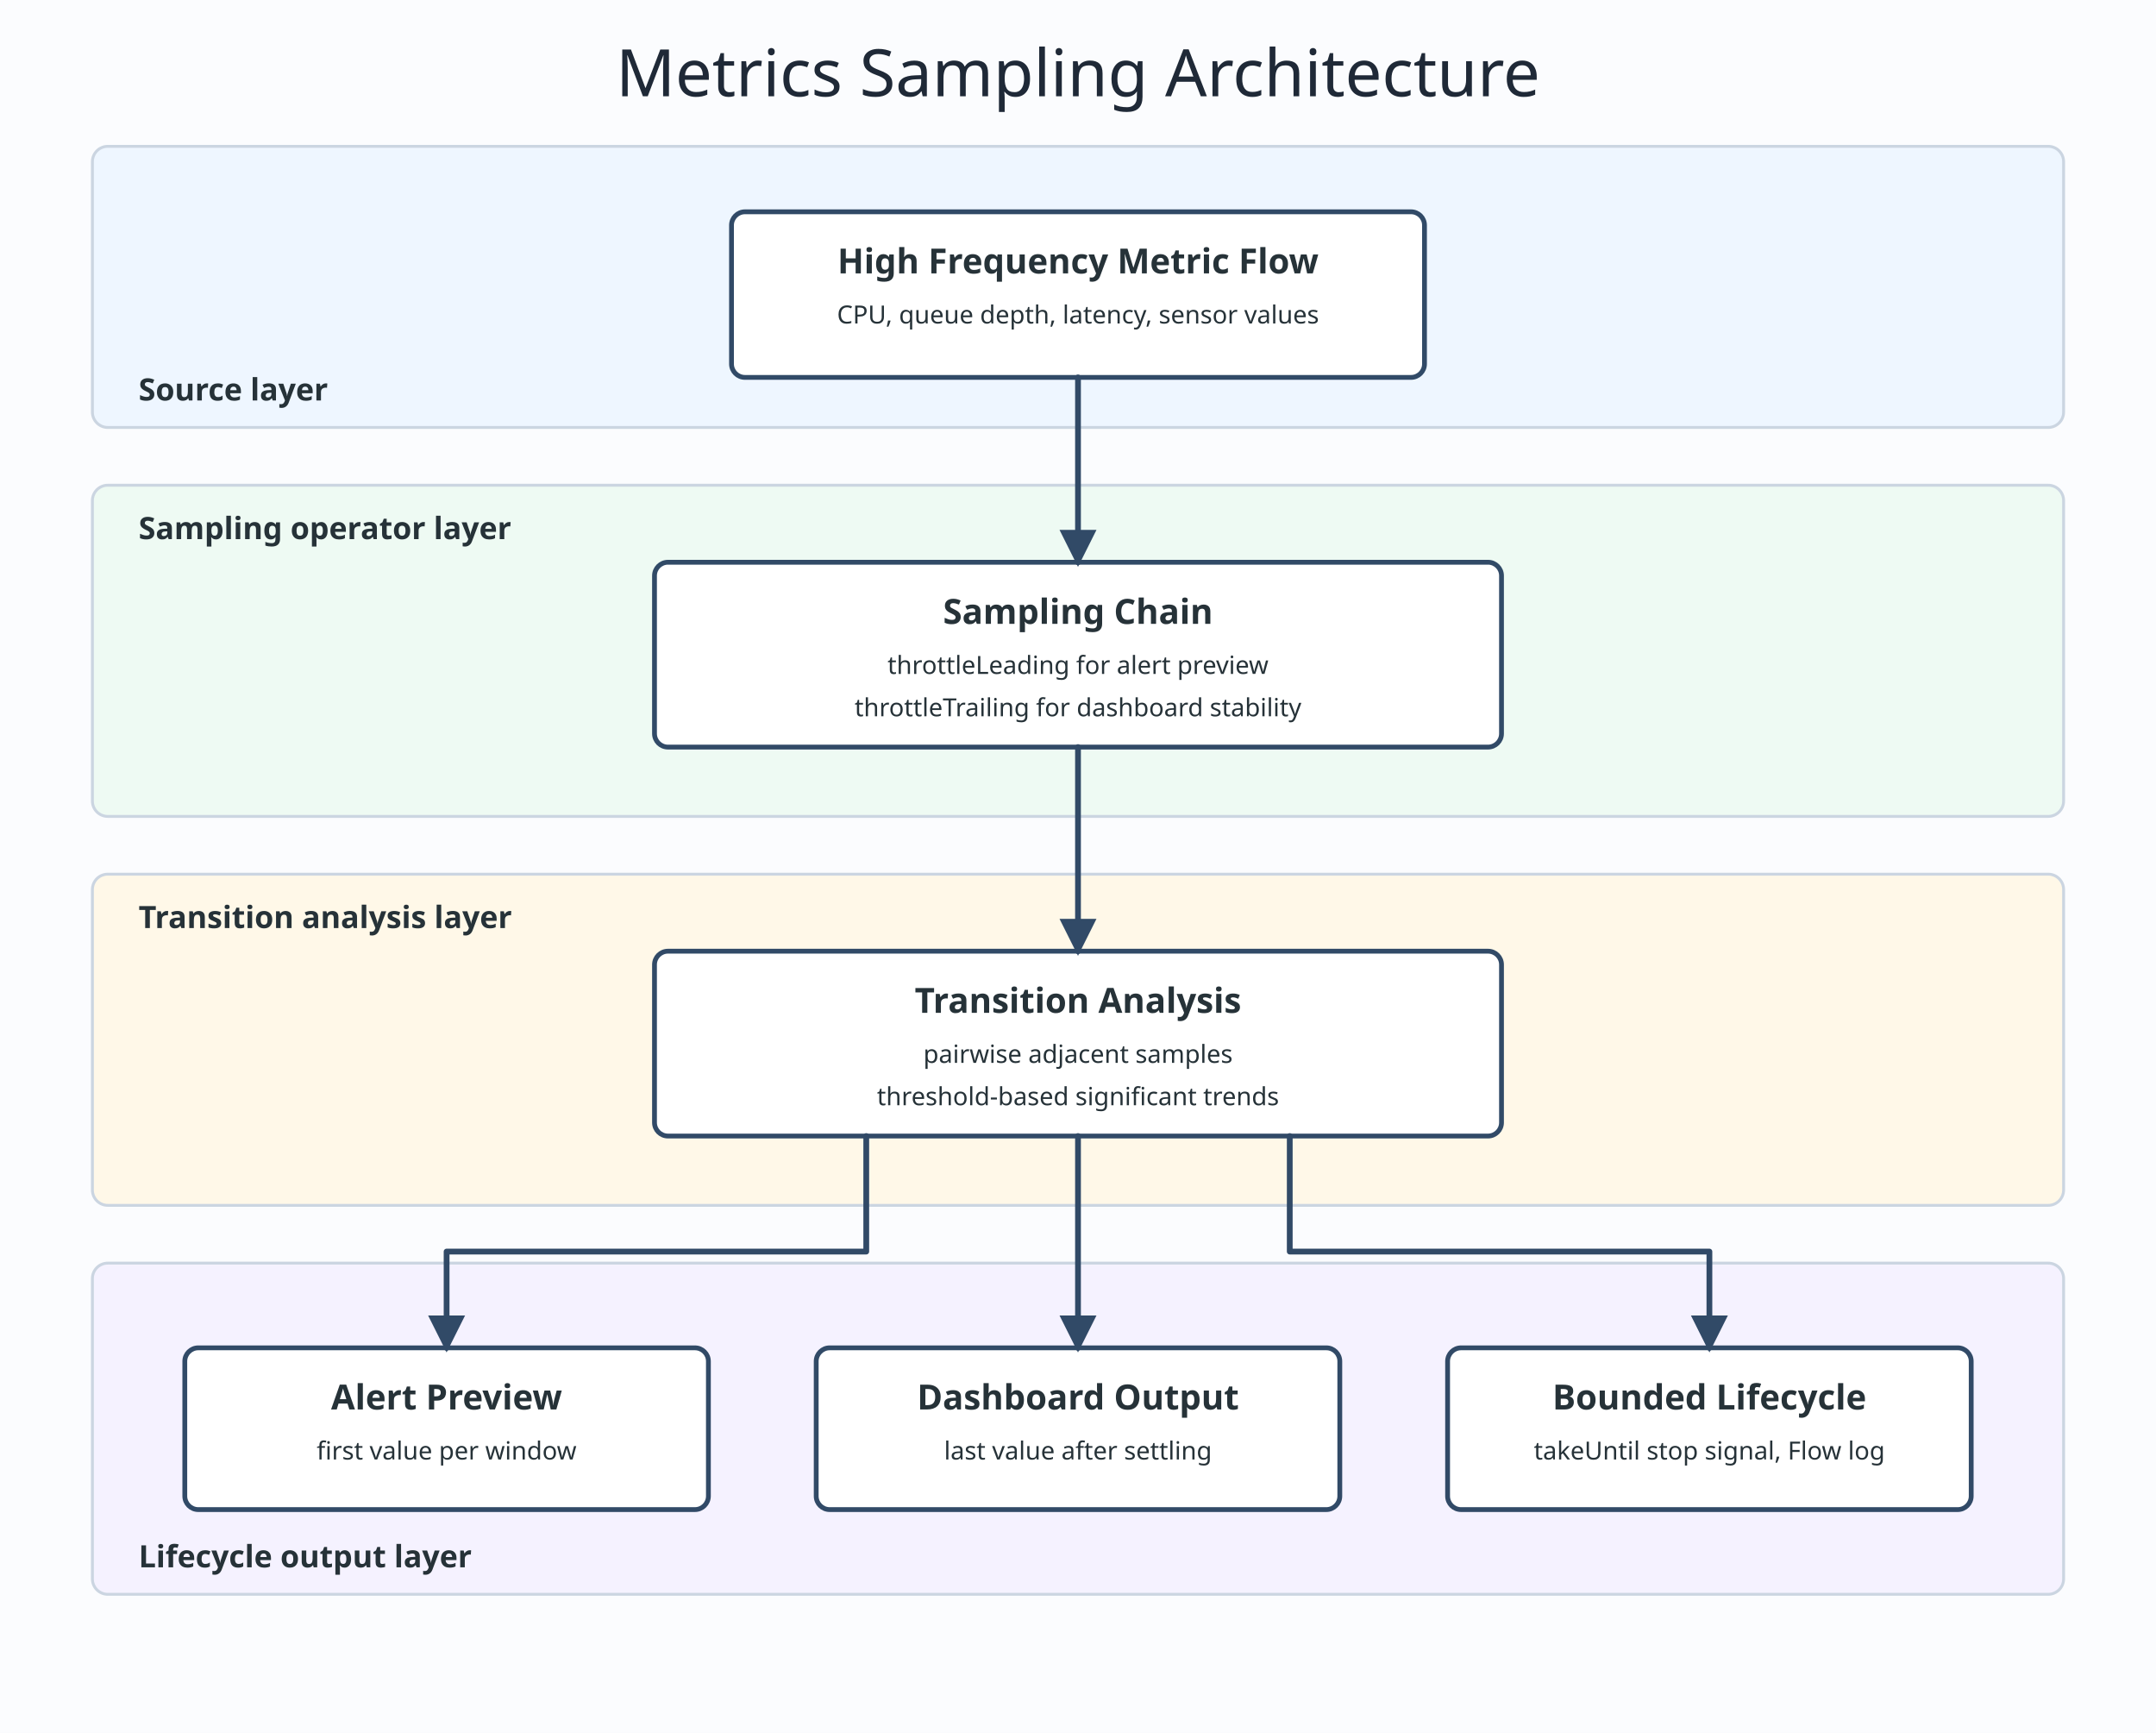
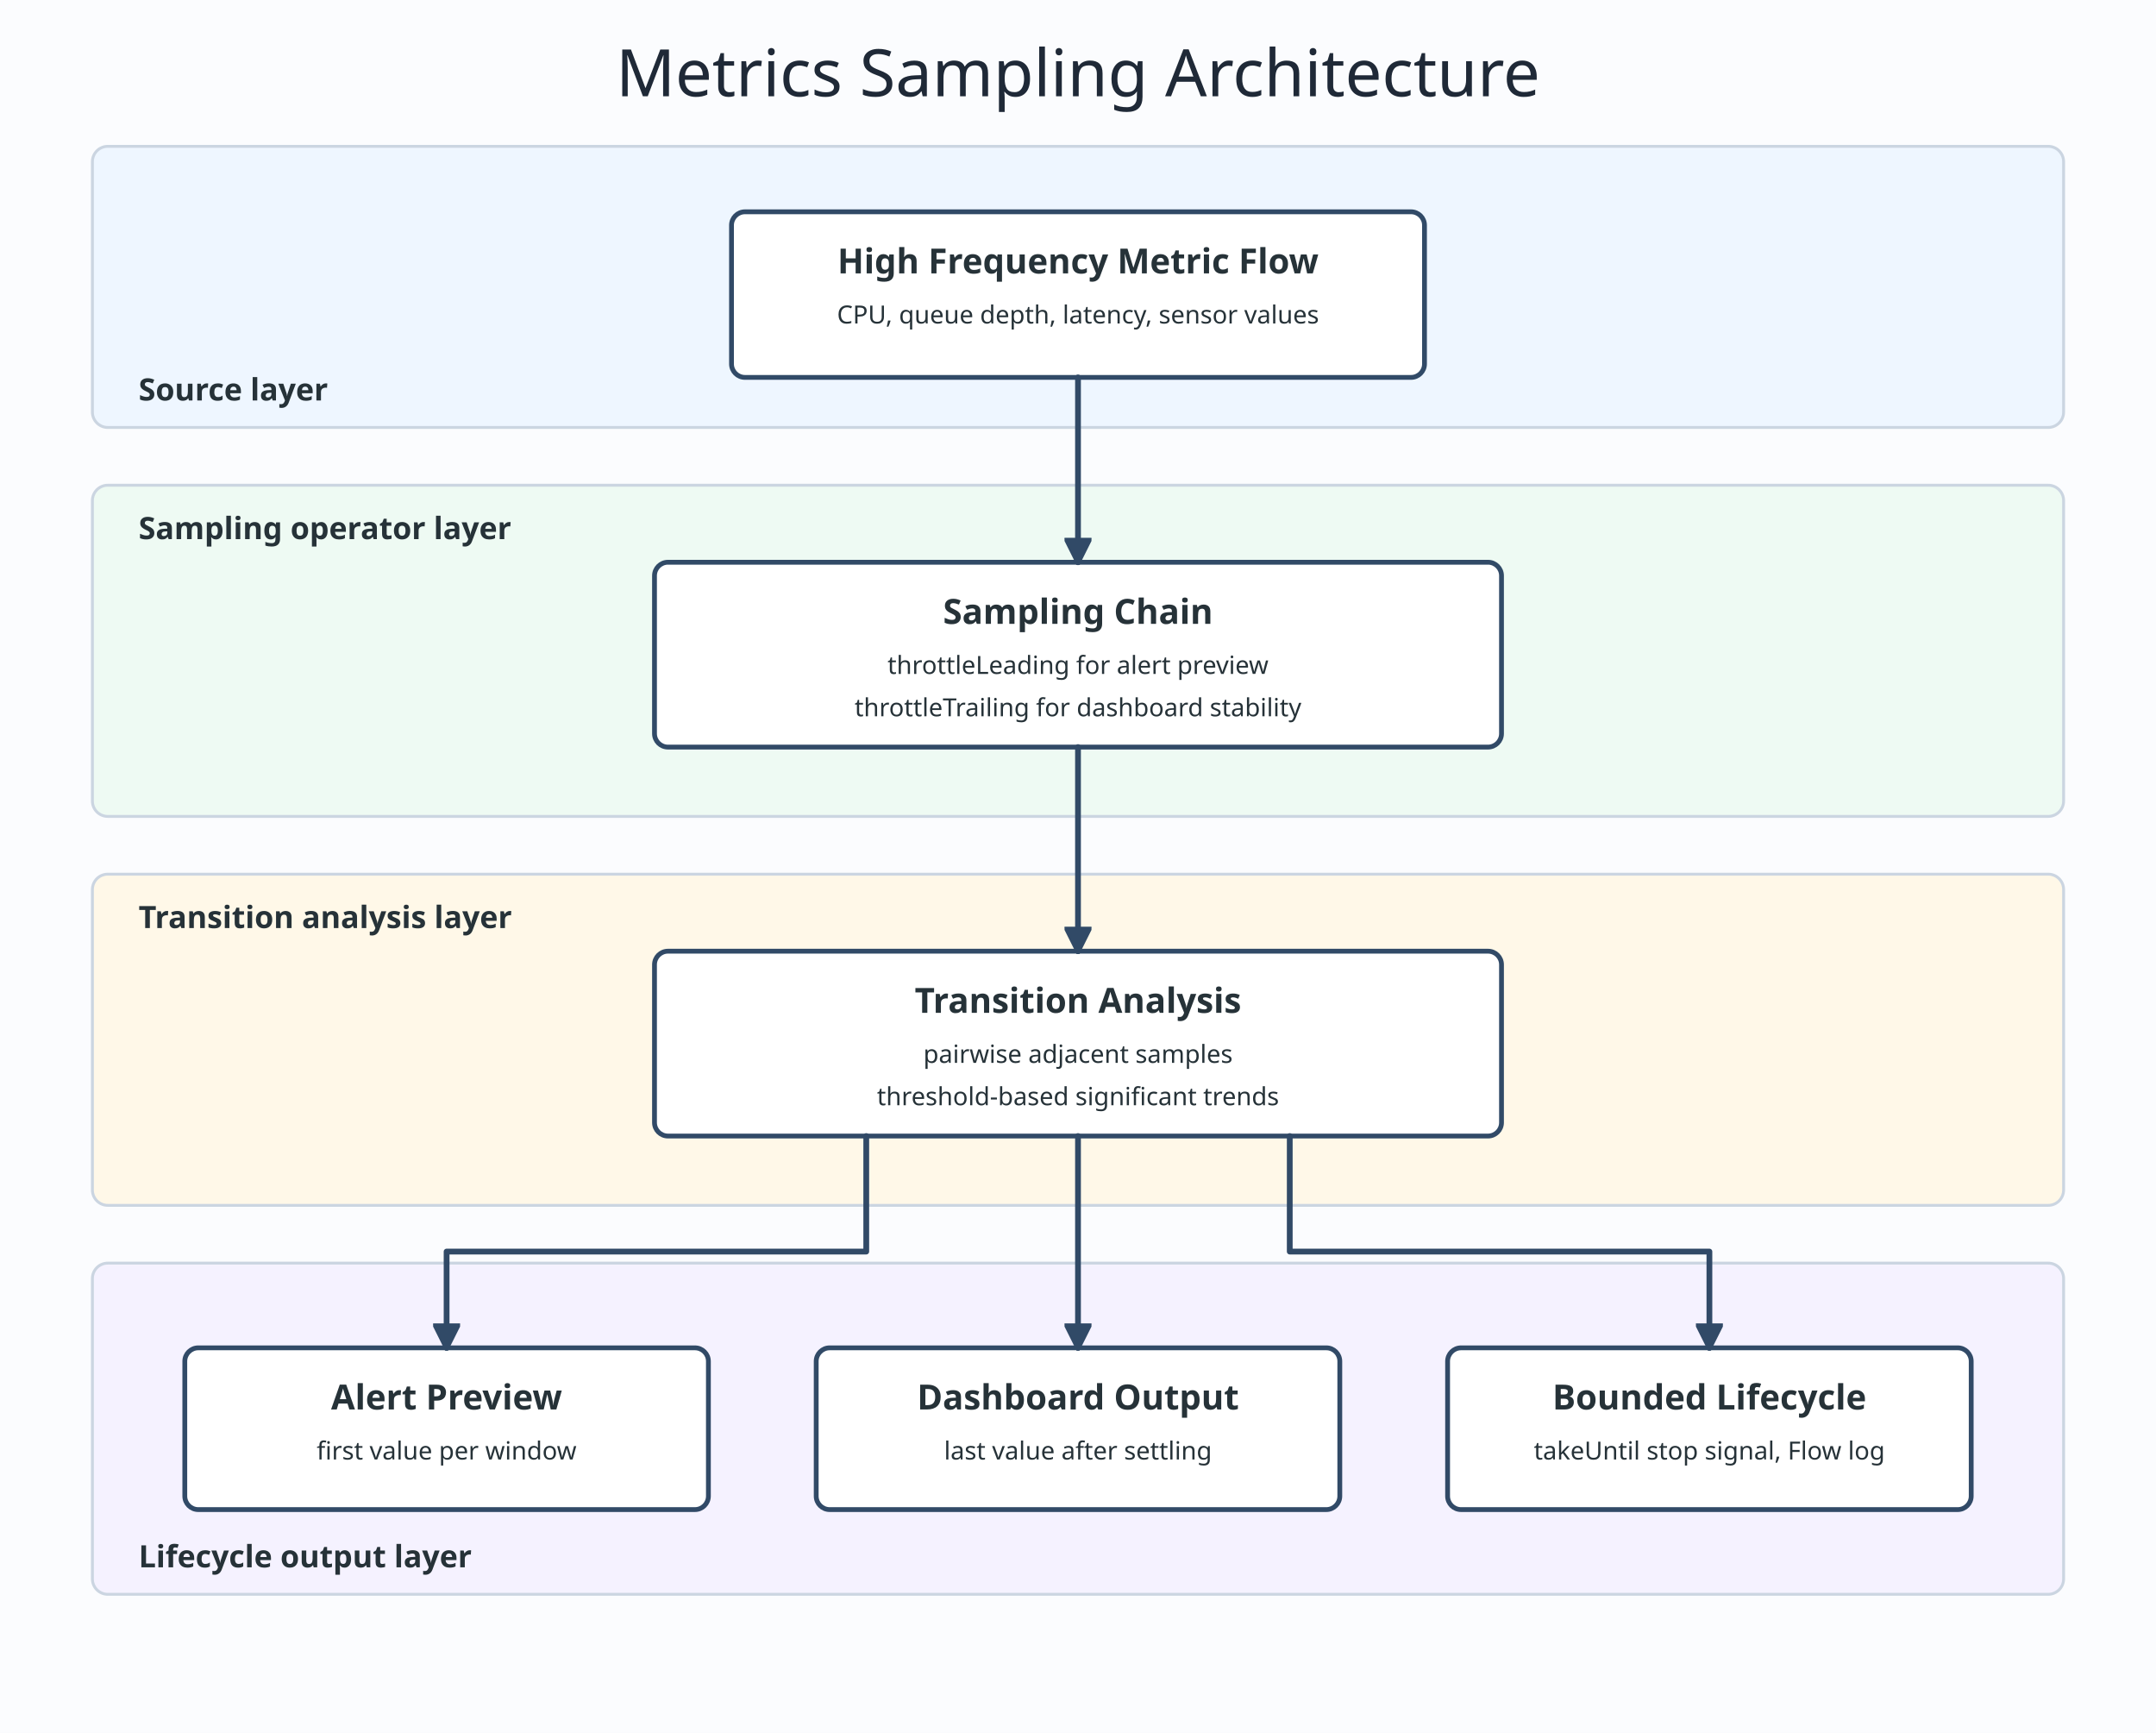
<svg xmlns="http://www.w3.org/2000/svg" width="1120" height="900" viewBox="0 0 1120 900" role="img" aria-labelledby="title desc">
  <defs>
-     <marker id="arrow" viewBox="0 0 10 10" refX="8" refY="5" markerWidth="8" markerHeight="8" orient="auto-start-reverse">
-       <path d="M 1 1 L 9 5 L 1 9 z" fill="#314a67" />
+     <marker id="arrow" viewBox="0 0 10 10" refX="9" refY="5" markerWidth="14" markerHeight="14" markerUnits="userSpaceOnUse" orient="auto-start-reverse">
+       <path d="M 0 0 L 10 5 L 0 10 Z" fill="#314a67" stroke="#314a67" stroke-dasharray="none" style="stroke-dasharray:none" />
    </marker>
    <style>
      .title { font-family: 'Architects Daughter', 'Comic Mono'; font-size: 34px; fill: #1f2937; }
      .layer-label, .node-title, .node-body { font-family: 'Comic Mono', 'Architects Daughter'; fill: #263238; }
      .layer-label { font-size: 16px; font-weight: 700; letter-spacing: 0; }
      .node-title { font-size: 18px; font-weight: 700; }
      .node-body { font-size: 13px; }
      .layer { rx: 8; fill: #f8fafc; stroke: #cbd5e1; stroke-width: 1.5; }
      .source-layer { fill: #eef6ff; }
      .sampling-layer { fill: #eefaf3; }
      .analysis-layer { fill: #fff8e8; }
      .lifecycle-layer { fill: #f5f2ff; }
      .node rect { rx: 7; fill: #ffffff; stroke: #314a67; stroke-width: 2.5; }
      .sampling-card { stroke: #2d9d78; }
      .analysis-card { stroke: #c7861b; }
      .lifecycle-card { stroke: #7c4dcc; }
      .edge path { fill: none; stroke: #314a67; stroke-width: 3; stroke-linecap: round; stroke-linejoin: round; marker-end: url(#arrow); }
    </style>
  </defs>
  <rect width="1120" height="900" fill="#fbfcfe" />
  <text class="title" x="560" y="50" text-anchor="middle">Metrics Sampling Architecture</text>
  <rect class="layer source-layer" x="48" y="76" width="1024" height="146" />
  <text class="layer-label" x="72" y="208">Source layer</text>
  <rect class="layer sampling-layer" x="48" y="252" width="1024" height="172" />
  <text class="layer-label" x="72" y="280">Sampling operator layer</text>
  <rect class="layer analysis-layer" x="48" y="454" width="1024" height="172" />
  <text class="layer-label" x="72" y="482">Transition analysis layer</text>
  <rect class="layer lifecycle-layer" x="48" y="656" width="1024" height="172" />
  <text class="layer-label" x="72" y="814">Lifecycle output layer</text>
  <g class="node" data-node="metric-source">
    <rect x="380" y="110" width="360" height="86" />
    <text class="node-title" x="560" y="142" text-anchor="middle">High Frequency Metric Flow</text>
    <text class="node-body" x="560" y="168" text-anchor="middle">CPU, queue depth, latency, sensor values</text>
  </g>
  <g class="node" data-node="sampling-chain">
    <rect class="sampling-card" x="340" y="292" width="440" height="96" />
    <text class="node-title" x="560" y="324" text-anchor="middle">Sampling Chain</text>
    <text class="node-body" x="560" y="350" text-anchor="middle">throttleLeading for alert preview</text>
    <text class="node-body" x="560" y="372" text-anchor="middle">throttleTrailing for dashboard stability</text>
  </g>
  <g class="node" data-node="delta-analysis">
    <rect class="analysis-card" x="340" y="494" width="440" height="96" />
    <text class="node-title" x="560" y="526" text-anchor="middle">Transition Analysis</text>
    <text class="node-body" x="560" y="552" text-anchor="middle">pairwise adjacent samples</text>
    <text class="node-body" x="560" y="574" text-anchor="middle">threshold-based significant trends</text>
  </g>
  <g class="node" data-node="alert-preview">
    <rect class="lifecycle-card" x="96" y="700" width="272" height="84" />
    <text class="node-title" x="232" y="732" text-anchor="middle">Alert Preview</text>
    <text class="node-body" x="232" y="758" text-anchor="middle">first value per window</text>
  </g>
  <g class="node" data-node="dashboard-output">
    <rect class="lifecycle-card" x="424" y="700" width="272" height="84" />
    <text class="node-title" x="560" y="732" text-anchor="middle">Dashboard Output</text>
    <text class="node-body" x="560" y="758" text-anchor="middle">last value after settling</text>
  </g>
  <g class="node" data-node="bounded-lifecycle">
    <rect class="lifecycle-card" x="752" y="700" width="272" height="84" />
    <text class="node-title" x="888" y="732" text-anchor="middle">Bounded Lifecycle</text>
    <text class="node-body" x="888" y="758" text-anchor="middle">takeUntil stop signal, Flow log</text>
  </g>
  <g class="edge" data-edge="metric-source-&gt;sampling-chain" data-label="raw samples">
    <path d="M 560 196 L 560 292" />
  </g>
  <g class="edge" data-edge="sampling-chain-&gt;delta-analysis" data-label="sampled values">
    <path d="M 560 388 L 560 494" />
  </g>
  <g class="edge" data-edge="delta-analysis-&gt;alert-preview" data-label="leading preview">
    <path d="M 450 590 L 450 650 L 232 650 L 232 700" />
  </g>
  <g class="edge" data-edge="delta-analysis-&gt;dashboard-output" data-label="trailing dashboard">
    <path d="M 560 590 L 560 700" />
  </g>
  <g class="edge" data-edge="delta-analysis-&gt;bounded-lifecycle" data-label="stop bounded stream">
    <path d="M 670 590 L 670 650 L 888 650 L 888 700" />
  </g>
</svg>
